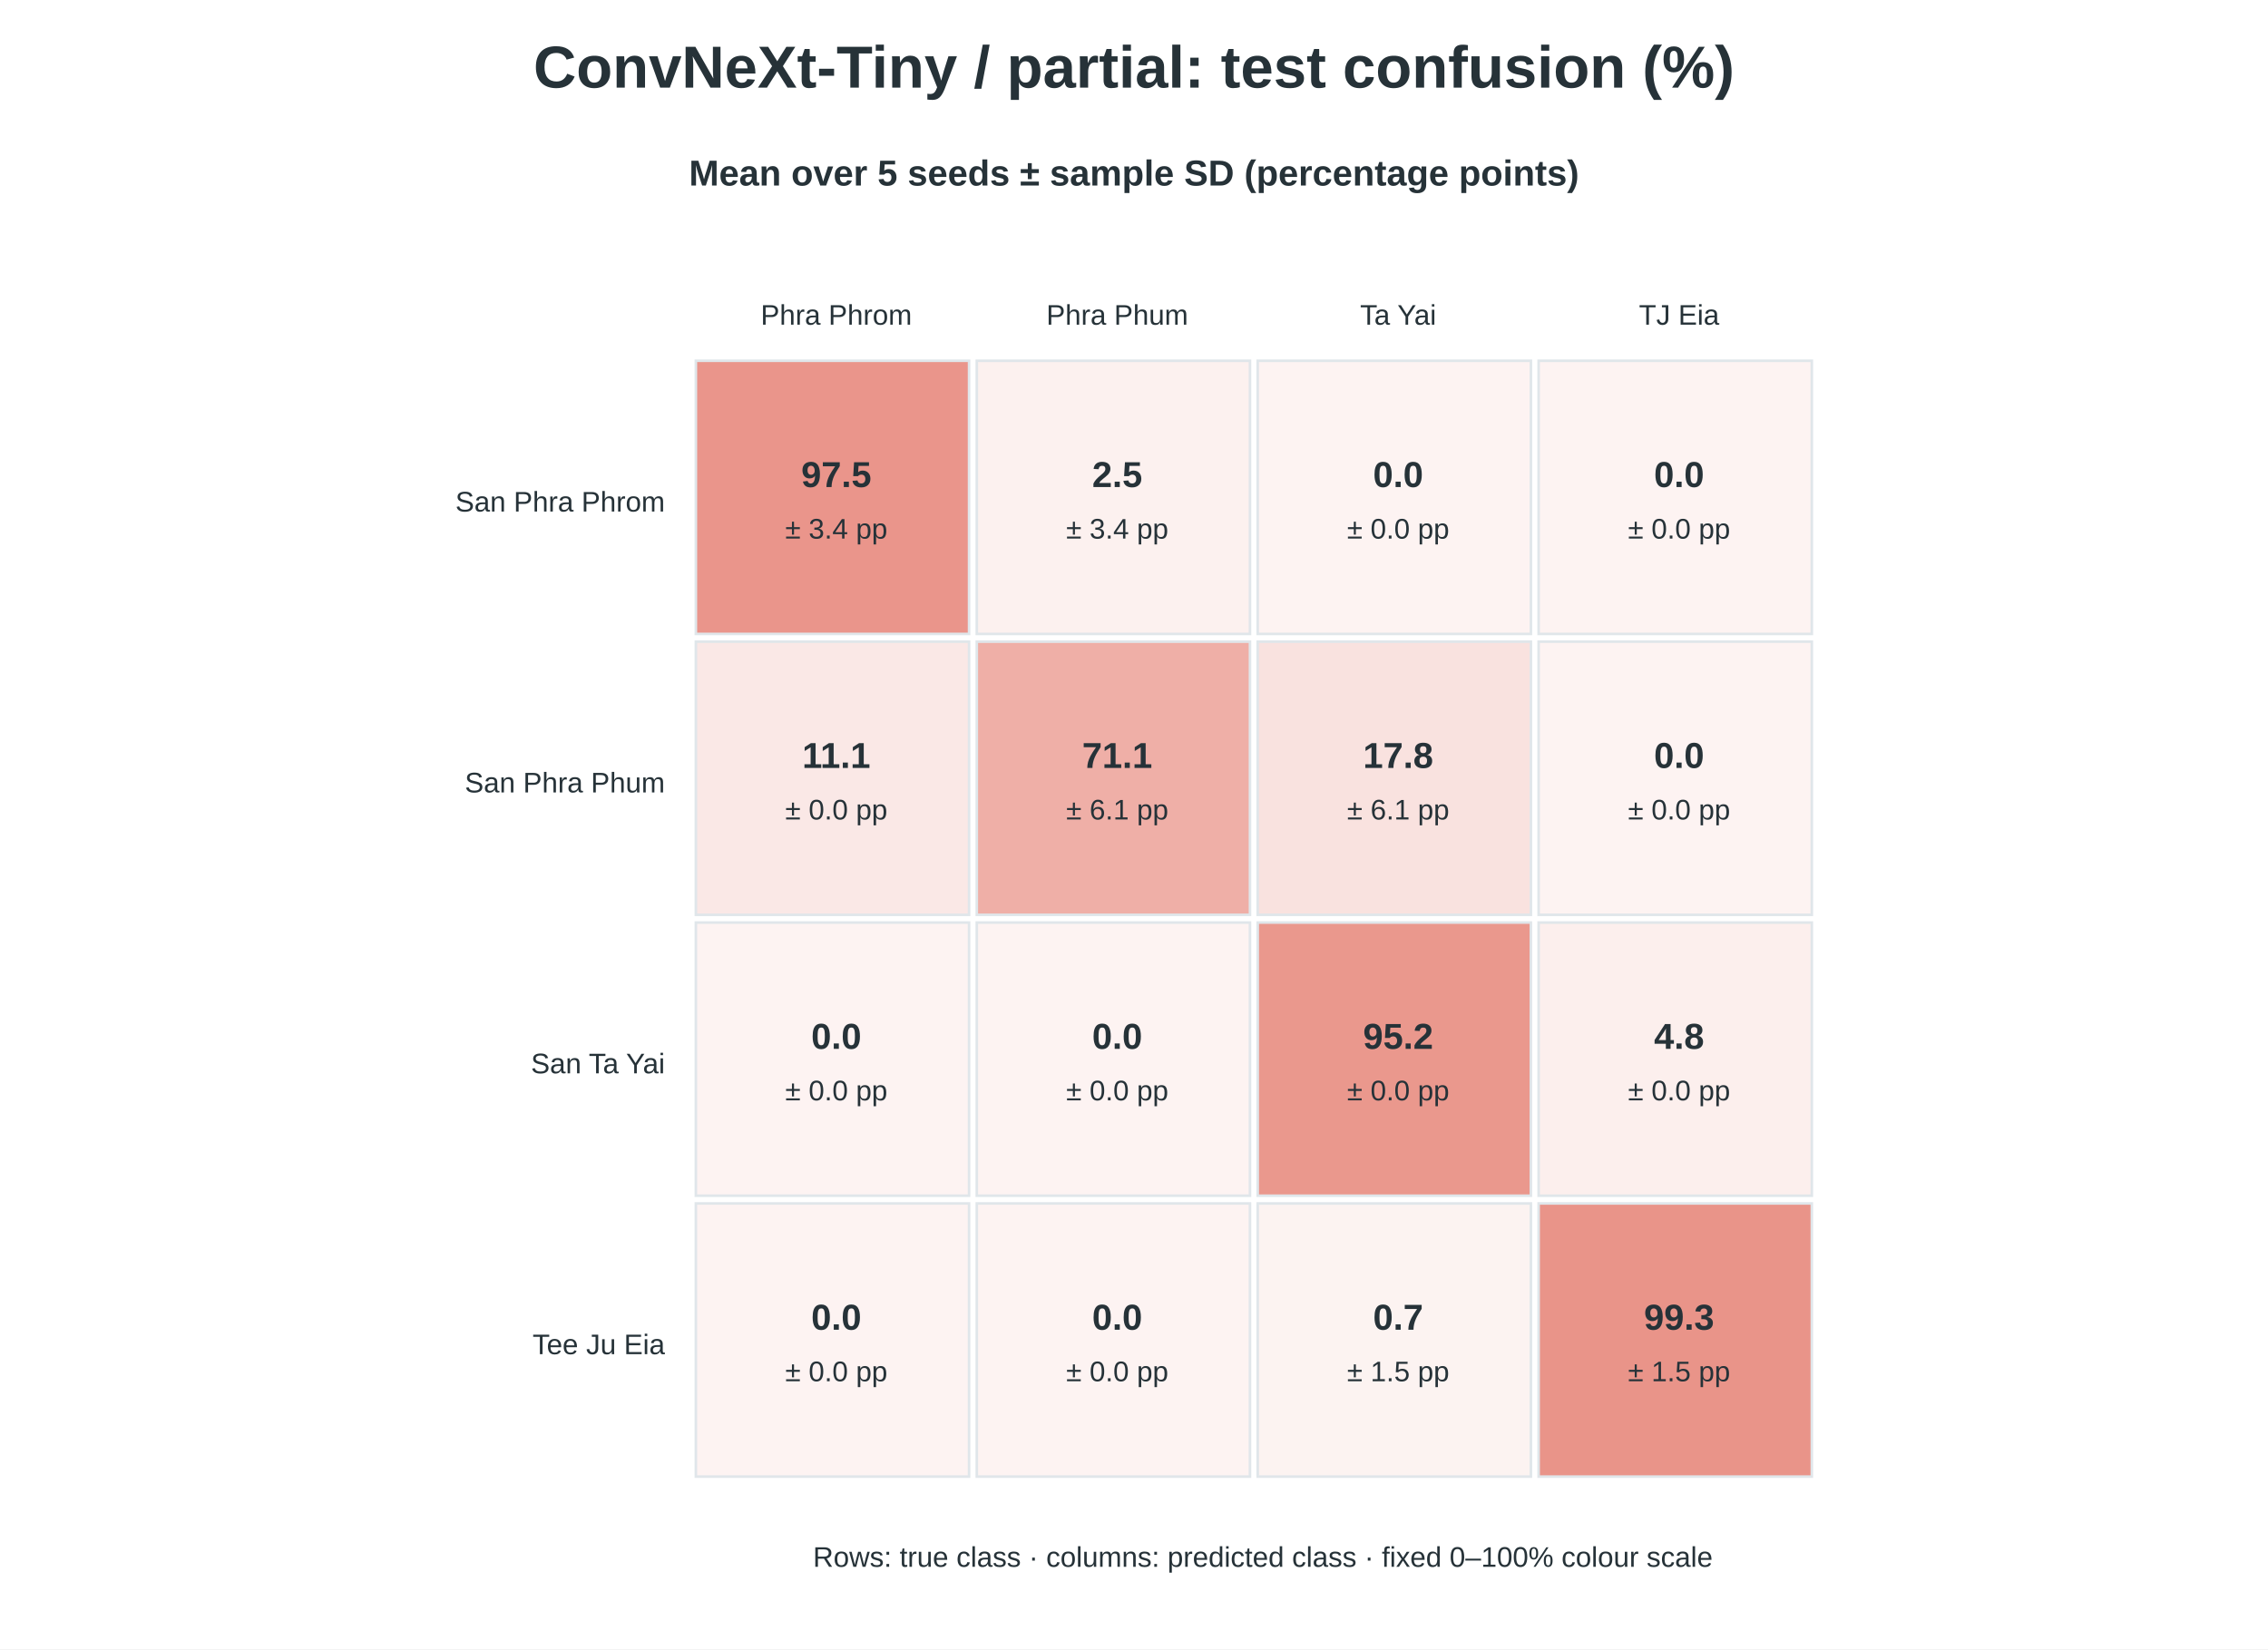
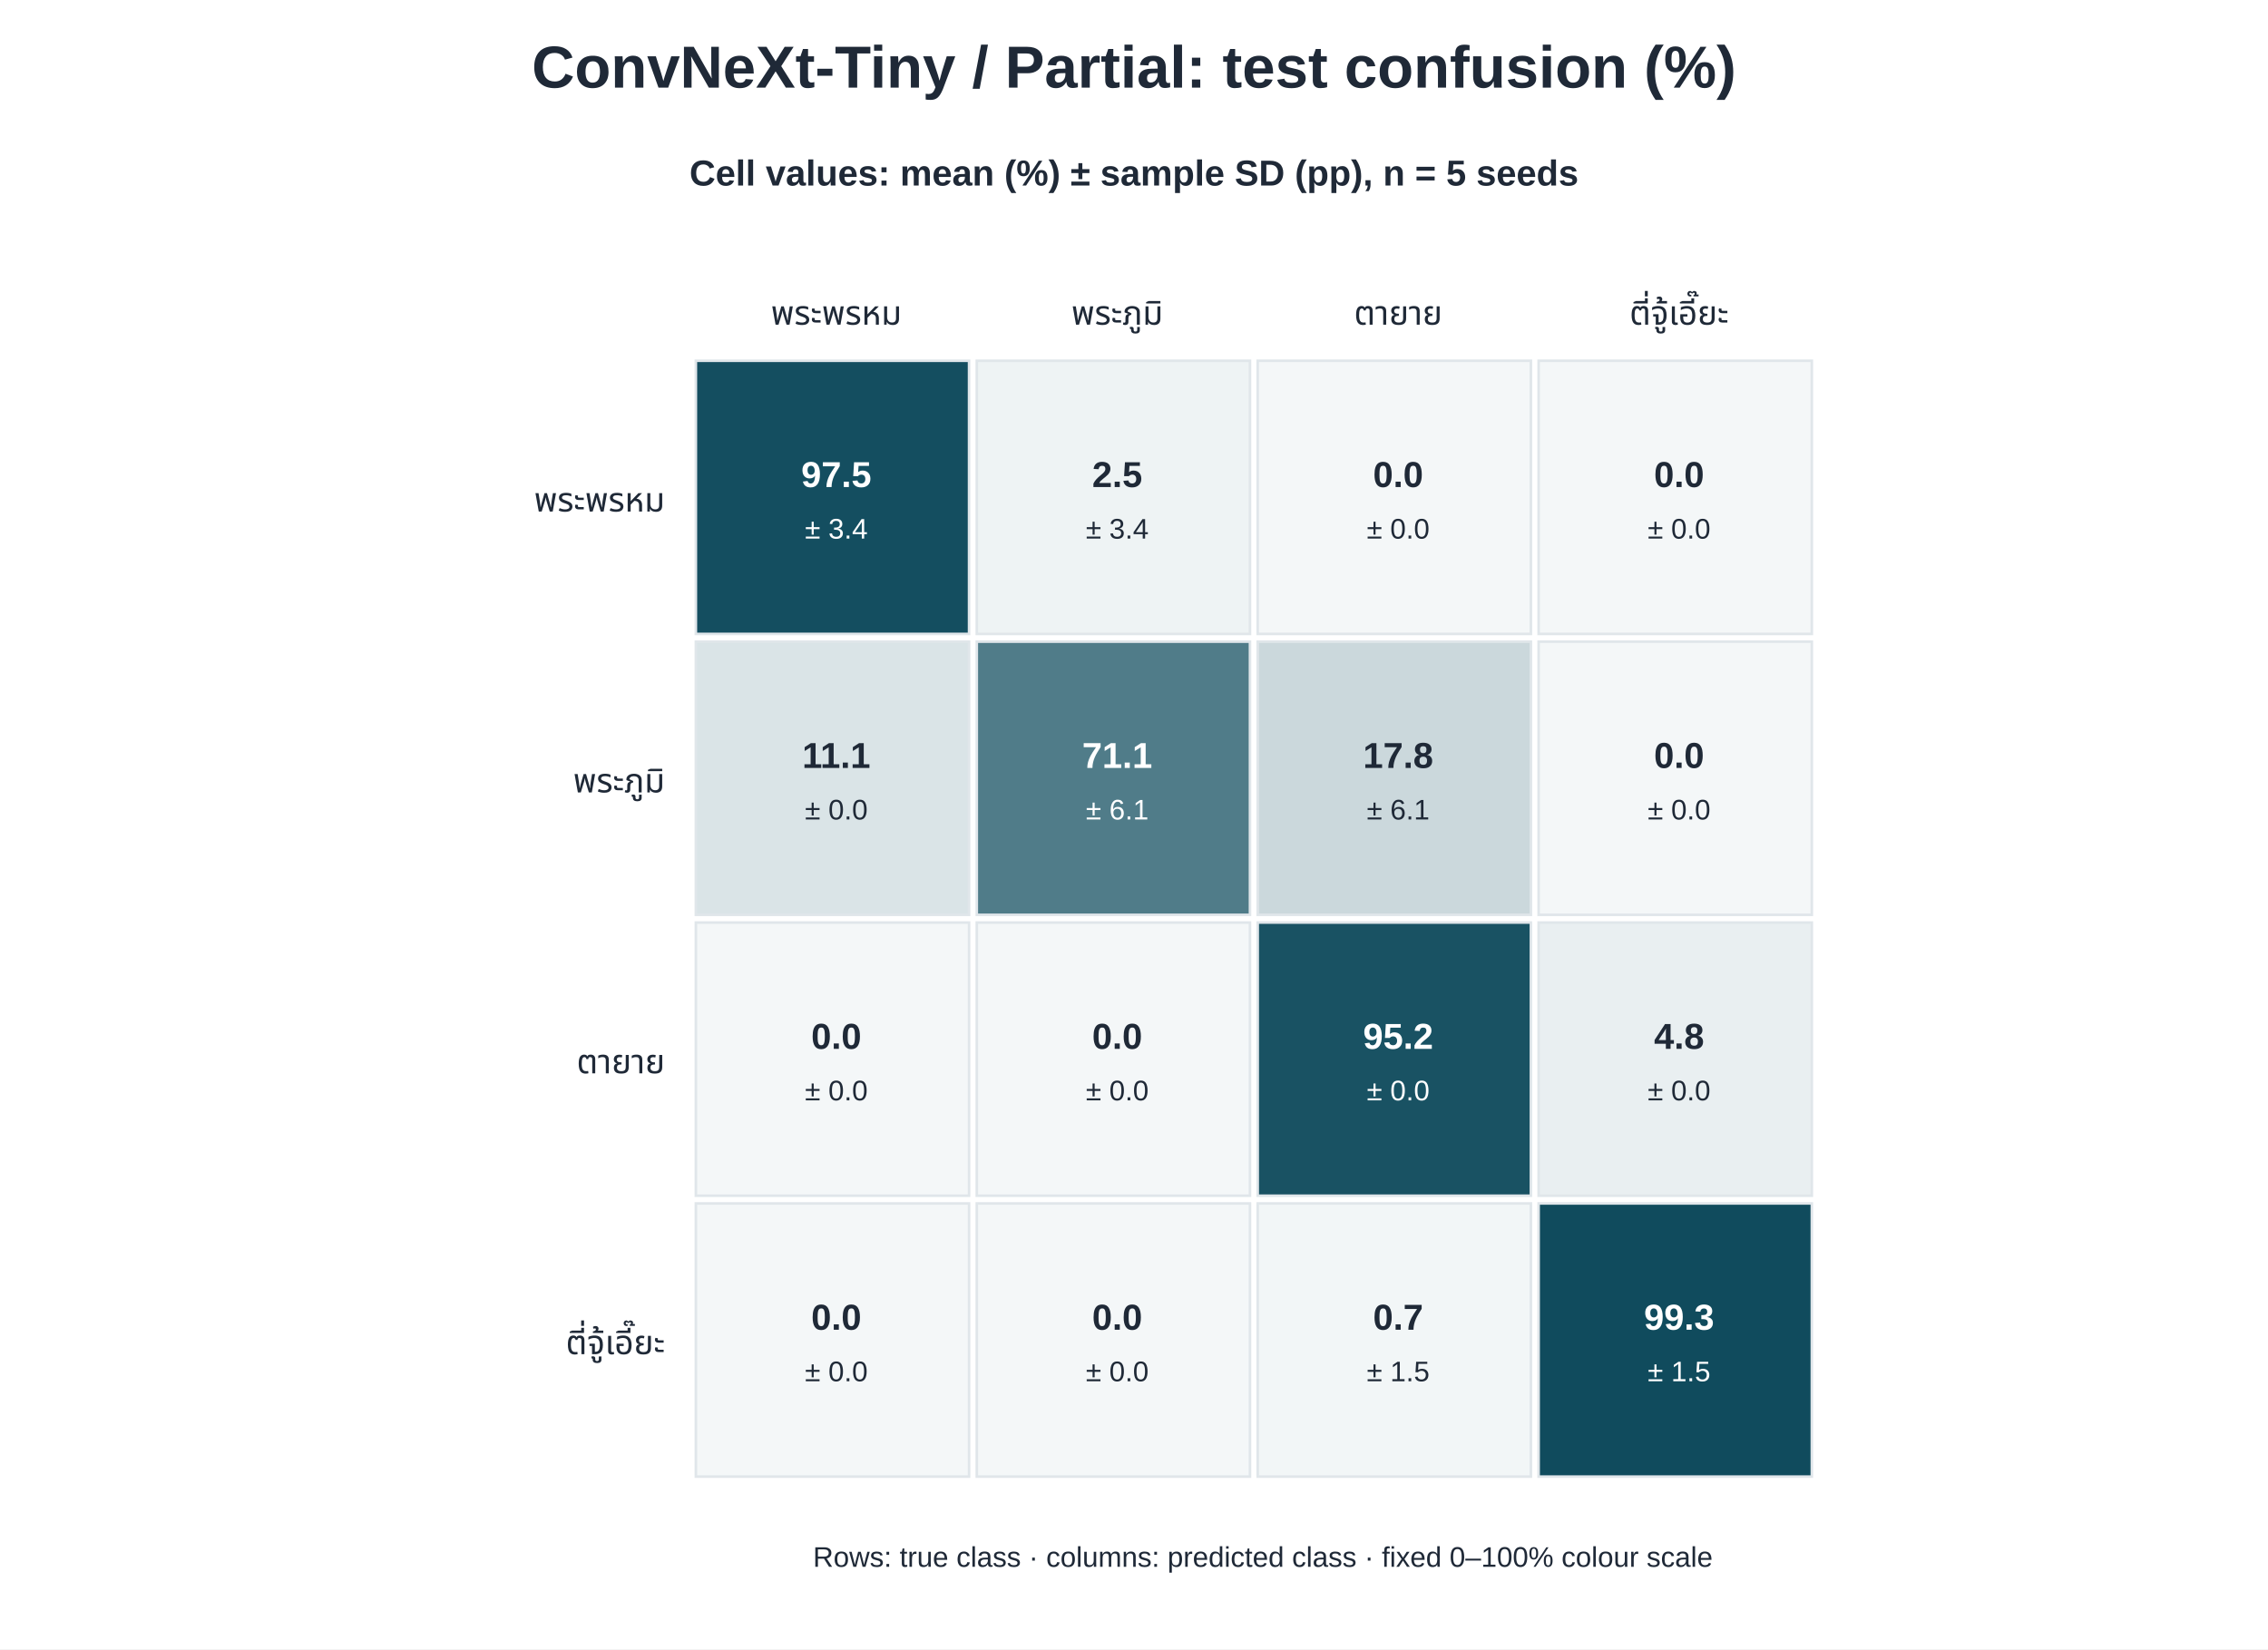
- <svg xmlns="http://www.w3.org/2000/svg" viewBox="0 0 880 640" role="img" aria-label="ConvNeXt-Tiny / partial: test confusion (%)">
+ <svg xmlns="http://www.w3.org/2000/svg" viewBox="0 0 880 640" role="img" aria-label="ConvNeXt-Tiny / Partial: test confusion (%)">
  <rect width="880" height="640" fill="white" />
-   <style>text{font-family:Arial,Helvetica,sans-serif;fill:#263238}.title{font-size:23px;font-weight:700}.sub{font-size:14px;font-weight:600}.label{font-size:13px}.small{font-size:11px}.axis{stroke:#87929b;stroke-width:1}.grid{stroke:#e7ebee;stroke-width:1}</style>
-   <text x="440" y="34" class="title" text-anchor="middle">ConvNeXt-Tiny / partial: test confusion (%)</text>
-   <text x="440" y="72" class="sub" text-anchor="middle">Mean over 5 seeds ± sample SD (percentage points)</text>
-   <text x="324.5" y="126" class="small" text-anchor="middle">Phra Phrom</text>
-   <text x="258" y="198.5" class="small" text-anchor="end">San Phra Phrom</text>
-   <rect x="270" y="140" width="106" height="106" fill="rgb(234,149,139)" stroke="#e0e6ea" />
-   <text x="324.5" y="189" class="sub" text-anchor="middle">97.5</text>
-   <text x="324.5" y="209" class="small" text-anchor="middle">± 3.4 pp</text>
-   <rect x="379" y="140" width="106" height="106" fill="rgb(252,241,239)" stroke="#e0e6ea" />
+   <style>text{font-family:Arial,"Noto Sans Thai","Leelawadee UI",Tahoma,sans-serif;fill:#1F2937}.title{font-size:23px;font-weight:700}.sub{font-size:14px;font-weight:600}.label{font-size:13px}.small{font-size:11px}.axis{stroke-width:1}.grid{stroke:#E5E7EB;stroke-width:1}</style>
+   <text x="440" y="34" class="title" text-anchor="middle">ConvNeXt-Tiny / Partial: test confusion (%)</text>
+   <text x="440" y="72" class="sub" text-anchor="middle">Cell values: mean (%) ± sample SD (pp), n = 5 seeds</text>
+   <text x="324.5" y="126" class="label" text-anchor="middle">พระพรหม</text>
+   <text x="258" y="198.5" class="label" text-anchor="end">พระพรหม</text>
+   <rect x="270" y="140" width="106" height="106" fill="rgb(20,78,96)" stroke="#e0e6ea" />
+   <text x="324.5" y="189" class="sub" text-anchor="middle" style="fill:white">97.5</text>
+   <text x="324.5" y="209" class="small" text-anchor="middle" style="fill:white">± 3.4</text>
+   <rect x="379" y="140" width="106" height="106" fill="rgb(238,243,244)" stroke="#e0e6ea" />
  <text x="433.5" y="189" class="sub" text-anchor="middle">2.5</text>
-   <text x="433.5" y="209" class="small" text-anchor="middle">± 3.4 pp</text>
-   <rect x="488" y="140" width="106" height="106" fill="rgb(253,243,242)" stroke="#e0e6ea" />
+   <text x="433.5" y="209" class="small" text-anchor="middle">± 3.4</text>
+   <rect x="488" y="140" width="106" height="106" fill="rgb(244,247,248)" stroke="#e0e6ea" />
  <text x="542.5" y="189" class="sub" text-anchor="middle">0.0</text>
-   <text x="542.5" y="209" class="small" text-anchor="middle">± 0.0 pp</text>
-   <rect x="597" y="140" width="106" height="106" fill="rgb(253,243,242)" stroke="#e0e6ea" />
+   <text x="542.5" y="209" class="small" text-anchor="middle">± 0.0</text>
+   <rect x="597" y="140" width="106" height="106" fill="rgb(244,247,248)" stroke="#e0e6ea" />
  <text x="651.5" y="189" class="sub" text-anchor="middle">0.0</text>
-   <text x="651.5" y="209" class="small" text-anchor="middle">± 0.0 pp</text>
-   <text x="433.5" y="126" class="small" text-anchor="middle">Phra Phum</text>
-   <text x="258" y="307.5" class="small" text-anchor="end">San Phra Phum</text>
-   <rect x="270" y="249" width="106" height="106" fill="rgb(250,232,230)" stroke="#e0e6ea" />
+   <text x="651.5" y="209" class="small" text-anchor="middle">± 0.0</text>
+   <text x="433.5" y="126" class="label" text-anchor="middle">พระภูมิ</text>
+   <text x="258" y="307.5" class="label" text-anchor="end">พระภูมิ</text>
+   <rect x="270" y="249" width="106" height="106" fill="rgb(218,228,231)" stroke="#e0e6ea" />
  <text x="324.5" y="298" class="sub" text-anchor="middle">11.1</text>
-   <text x="324.5" y="318" class="small" text-anchor="middle">± 0.0 pp</text>
-   <rect x="379" y="249" width="106" height="106" fill="rgb(239,175,167)" stroke="#e0e6ea" />
-   <text x="433.5" y="298" class="sub" text-anchor="middle">71.1</text>
-   <text x="433.5" y="318" class="small" text-anchor="middle">± 6.1 pp</text>
-   <rect x="488" y="249" width="106" height="106" fill="rgb(249,226,223)" stroke="#e0e6ea" />
+   <text x="324.5" y="318" class="small" text-anchor="middle">± 0.0</text>
+   <rect x="379" y="249" width="106" height="106" fill="rgb(80,124,137)" stroke="#e0e6ea" />
+   <text x="433.5" y="298" class="sub" text-anchor="middle" style="fill:white">71.1</text>
+   <text x="433.5" y="318" class="small" text-anchor="middle" style="fill:white">± 6.1</text>
+   <rect x="488" y="249" width="106" height="106" fill="rgb(203,216,220)" stroke="#e0e6ea" />
  <text x="542.5" y="298" class="sub" text-anchor="middle">17.8</text>
-   <text x="542.5" y="318" class="small" text-anchor="middle">± 6.1 pp</text>
-   <rect x="597" y="249" width="106" height="106" fill="rgb(253,243,242)" stroke="#e0e6ea" />
+   <text x="542.5" y="318" class="small" text-anchor="middle">± 6.1</text>
+   <rect x="597" y="249" width="106" height="106" fill="rgb(244,247,248)" stroke="#e0e6ea" />
  <text x="651.5" y="298" class="sub" text-anchor="middle">0.0</text>
-   <text x="651.5" y="318" class="small" text-anchor="middle">± 0.0 pp</text>
-   <text x="542.5" y="126" class="small" text-anchor="middle">Ta Yai</text>
-   <text x="258" y="416.5" class="small" text-anchor="end">San Ta Yai</text>
-   <rect x="270" y="358" width="106" height="106" fill="rgb(253,243,242)" stroke="#e0e6ea" />
+   <text x="651.5" y="318" class="small" text-anchor="middle">± 0.0</text>
+   <text x="542.5" y="126" class="label" text-anchor="middle">ตายาย</text>
+   <text x="258" y="416.5" class="label" text-anchor="end">ตายาย</text>
+   <rect x="270" y="358" width="106" height="106" fill="rgb(244,247,248)" stroke="#e0e6ea" />
  <text x="324.5" y="407" class="sub" text-anchor="middle">0.0</text>
-   <text x="324.5" y="427" class="small" text-anchor="middle">± 0.0 pp</text>
-   <rect x="379" y="358" width="106" height="106" fill="rgb(253,243,242)" stroke="#e0e6ea" />
+   <text x="324.5" y="427" class="small" text-anchor="middle">± 0.0</text>
+   <rect x="379" y="358" width="106" height="106" fill="rgb(244,247,248)" stroke="#e0e6ea" />
  <text x="433.5" y="407" class="sub" text-anchor="middle">0.0</text>
-   <text x="433.5" y="427" class="small" text-anchor="middle">± 0.0 pp</text>
-   <rect x="488" y="358" width="106" height="106" fill="rgb(234,152,141)" stroke="#e0e6ea" />
-   <text x="542.5" y="407" class="sub" text-anchor="middle">95.2</text>
-   <text x="542.5" y="427" class="small" text-anchor="middle">± 0.0 pp</text>
-   <rect x="597" y="358" width="106" height="106" fill="rgb(252,239,237)" stroke="#e0e6ea" />
+   <text x="433.5" y="427" class="small" text-anchor="middle">± 0.0</text>
+   <rect x="488" y="358" width="106" height="106" fill="rgb(25,82,99)" stroke="#e0e6ea" />
+   <text x="542.5" y="407" class="sub" text-anchor="middle" style="fill:white">95.2</text>
+   <text x="542.5" y="427" class="small" text-anchor="middle" style="fill:white">± 0.0</text>
+   <rect x="597" y="358" width="106" height="106" fill="rgb(233,239,241)" stroke="#e0e6ea" />
  <text x="651.5" y="407" class="sub" text-anchor="middle">4.8</text>
-   <text x="651.5" y="427" class="small" text-anchor="middle">± 0.0 pp</text>
-   <text x="651.5" y="126" class="small" text-anchor="middle">TJ Eia</text>
-   <text x="258" y="525.5" class="small" text-anchor="end">Tee Ju Eia</text>
-   <rect x="270" y="467" width="106" height="106" fill="rgb(253,243,242)" stroke="#e0e6ea" />
+   <text x="651.5" y="427" class="small" text-anchor="middle">± 0.0</text>
+   <text x="651.5" y="126" class="label" text-anchor="middle">ตี่จู้เอี๊ยะ</text>
+   <text x="258" y="525.5" class="label" text-anchor="end">ตี่จู้เอี๊ยะ</text>
+   <rect x="270" y="467" width="106" height="106" fill="rgb(244,247,248)" stroke="#e0e6ea" />
  <text x="324.5" y="516" class="sub" text-anchor="middle">0.0</text>
-   <text x="324.5" y="536" class="small" text-anchor="middle">± 0.0 pp</text>
-   <rect x="379" y="467" width="106" height="106" fill="rgb(253,243,242)" stroke="#e0e6ea" />
+   <text x="324.5" y="536" class="small" text-anchor="middle">± 0.0</text>
+   <rect x="379" y="467" width="106" height="106" fill="rgb(244,247,248)" stroke="#e0e6ea" />
  <text x="433.5" y="516" class="sub" text-anchor="middle">0.0</text>
-   <text x="433.5" y="536" class="small" text-anchor="middle">± 0.0 pp</text>
-   <rect x="488" y="467" width="106" height="106" fill="rgb(252,243,241)" stroke="#e0e6ea" />
+   <text x="433.5" y="536" class="small" text-anchor="middle">± 0.0</text>
+   <rect x="488" y="467" width="106" height="106" fill="rgb(242,246,247)" stroke="#e0e6ea" />
  <text x="542.5" y="516" class="sub" text-anchor="middle">0.7</text>
-   <text x="542.5" y="536" class="small" text-anchor="middle">± 1.5 pp</text>
-   <rect x="597" y="467" width="106" height="106" fill="rgb(233,148,137)" stroke="#e0e6ea" />
-   <text x="651.5" y="516" class="sub" text-anchor="middle">99.3</text>
-   <text x="651.5" y="536" class="small" text-anchor="middle">± 1.5 pp</text>
+   <text x="542.5" y="536" class="small" text-anchor="middle">± 1.5</text>
+   <rect x="597" y="467" width="106" height="106" fill="rgb(16,75,93)" stroke="#e0e6ea" />
+   <text x="651.5" y="516" class="sub" text-anchor="middle" style="fill:white">99.3</text>
+   <text x="651.5" y="536" class="small" text-anchor="middle" style="fill:white">± 1.5</text>
  <text x="490" y="608" class="small" text-anchor="middle">Rows: true class · columns: predicted class · fixed 0–100% colour scale</text>
</svg>
